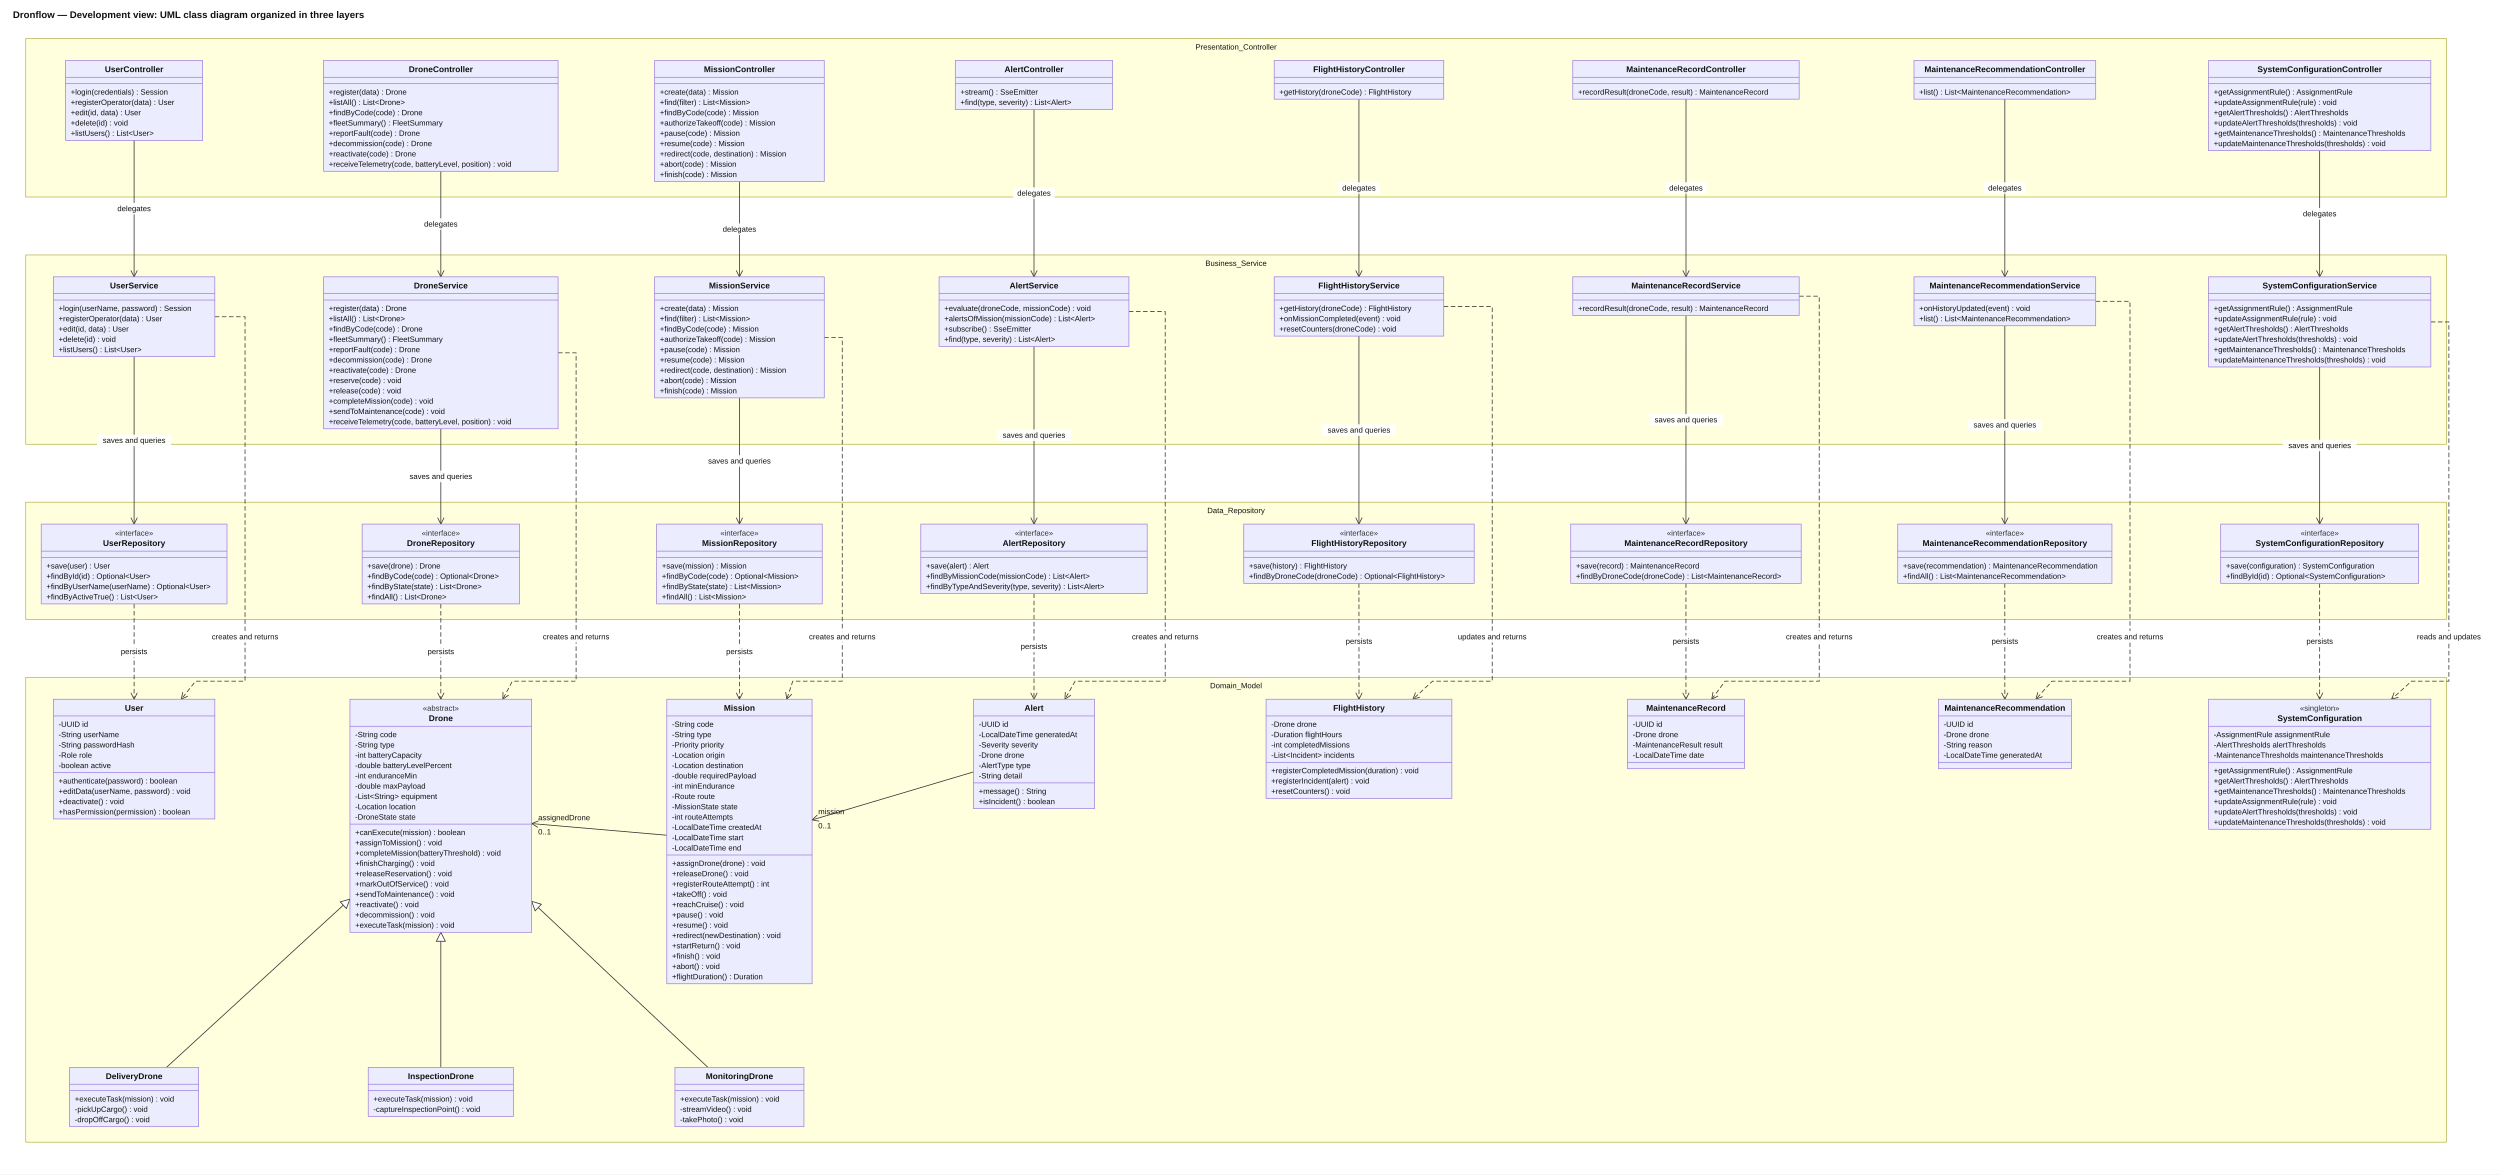
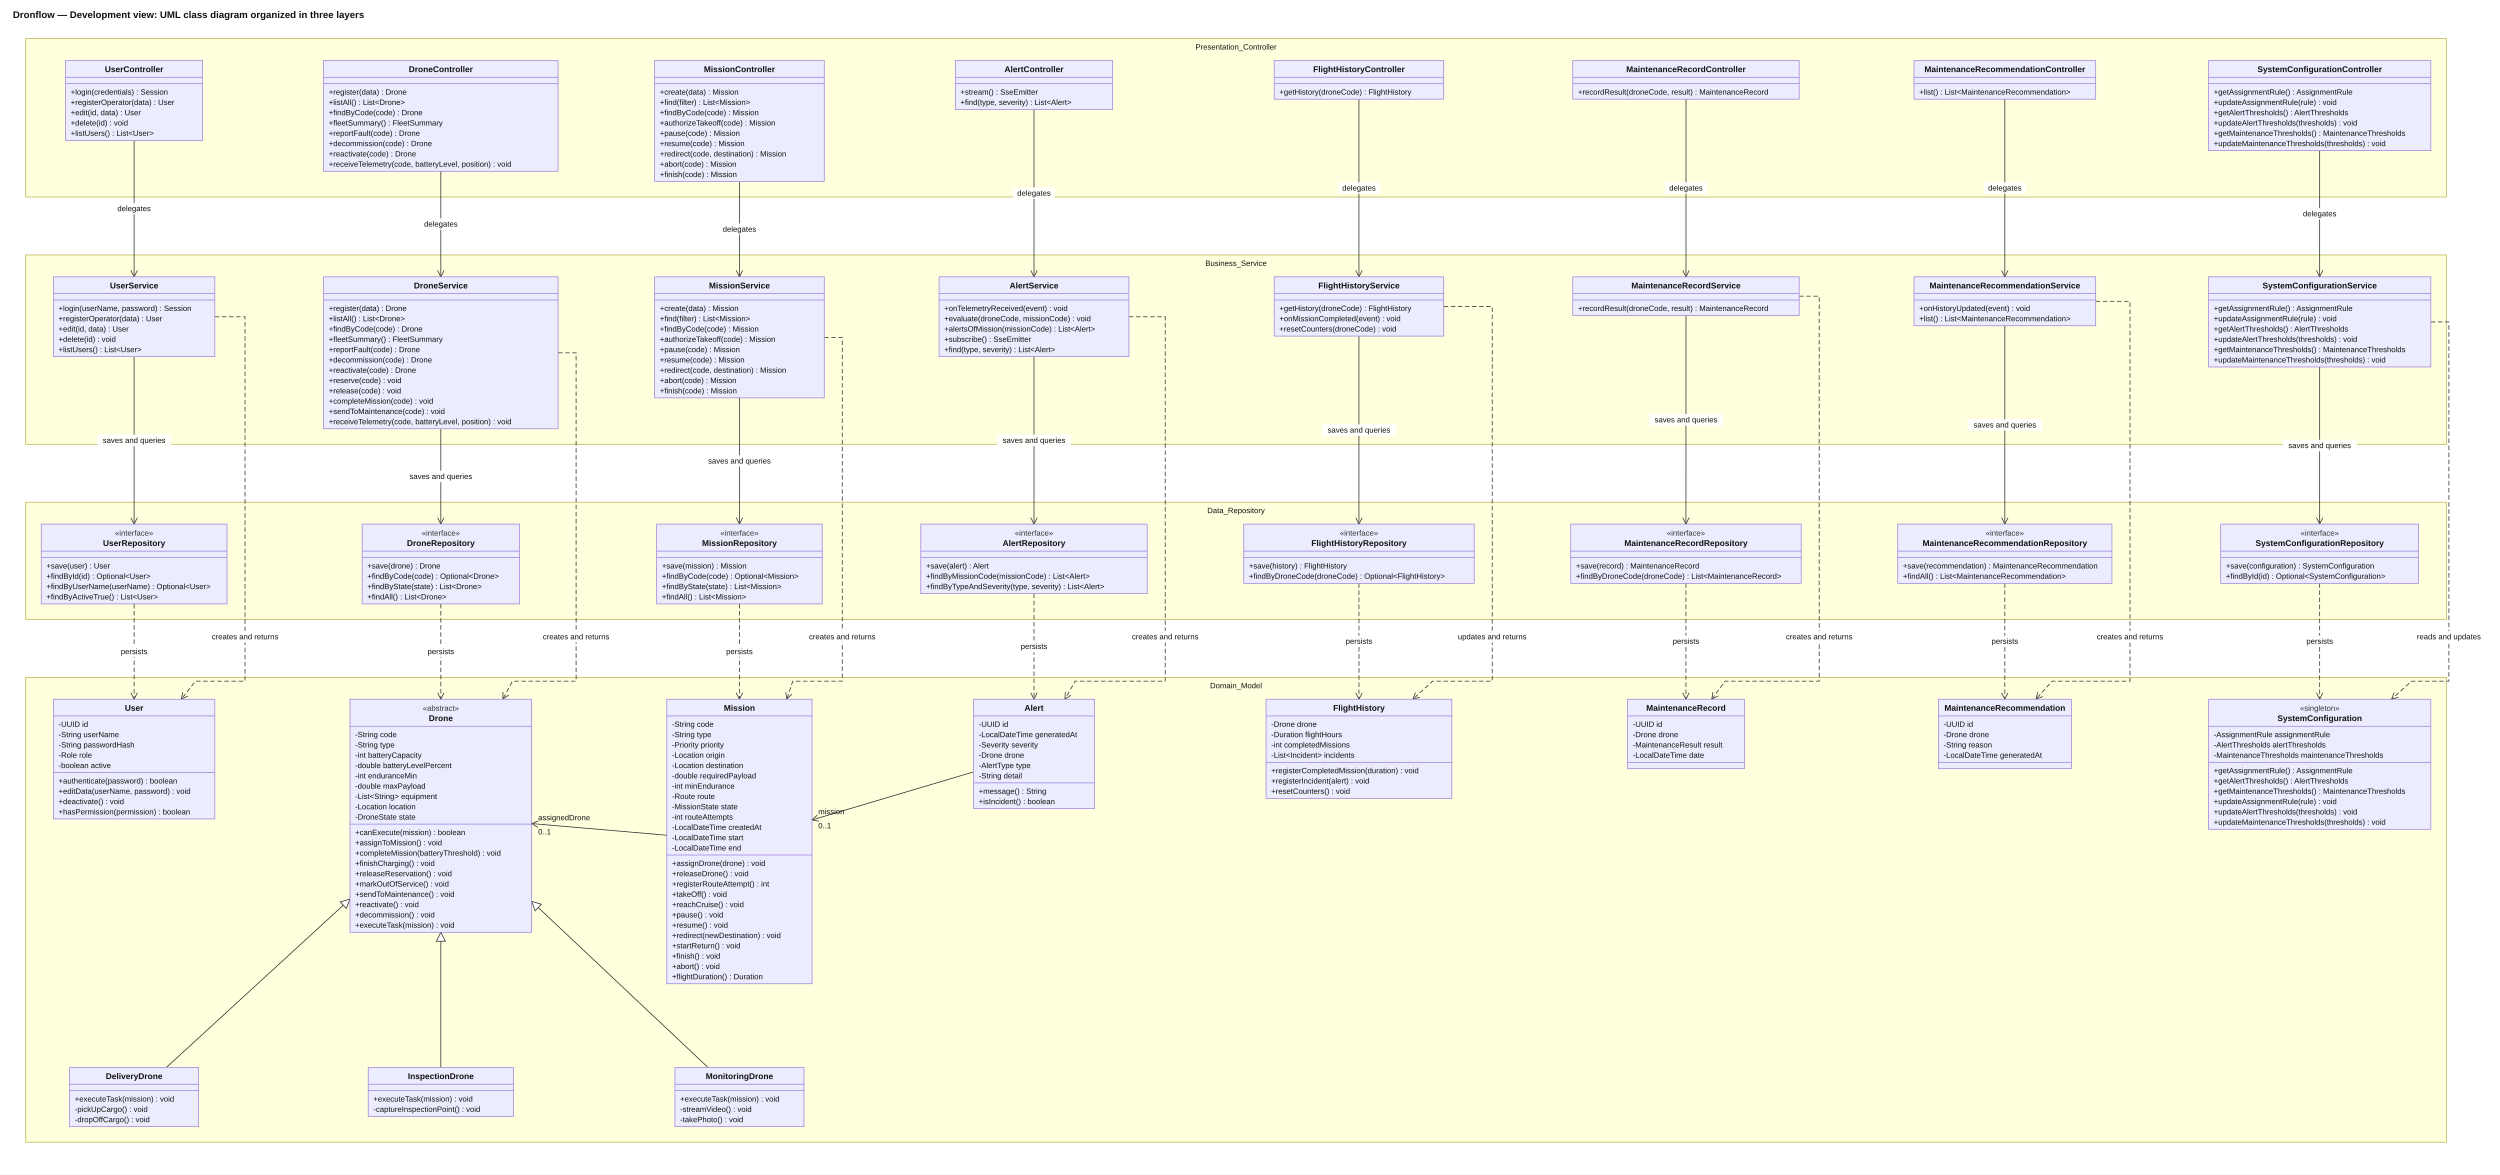
<svg xmlns="http://www.w3.org/2000/svg" width="3883" height="1824" viewBox="0 0 3883 1824" font-family="Arial, Helvetica, sans-serif">
  <defs>
    <marker id="abierta" viewBox="0 0 12 12" refX="11" refY="6" markerWidth="12" markerHeight="12" orient="auto-start-reverse" markerUnits="userSpaceOnUse">
      <path d="M1 1 L11 6 L1 11" fill="none" stroke="#333" stroke-width="1.2" />
    </marker>
    <marker id="triangulo" viewBox="0 0 16 16" refX="15" refY="8" markerWidth="16" markerHeight="16" orient="auto-start-reverse" markerUnits="userSpaceOnUse">
      <path d="M1 1 L15 8 L1 15 z" fill="#fff" stroke="#333" stroke-width="1.2" />
    </marker>
    <marker id="llena" viewBox="0 0 12 12" refX="11" refY="6" markerWidth="12" markerHeight="12" orient="auto-start-reverse" markerUnits="userSpaceOnUse">
      <path d="M1 1 L11 6 L1 11 z" fill="#1a2340" />
    </marker>
    <style>.dst{font-size:13px;fill:#1a2340} .dnm{font-size:16px;fill:#1a2340} .nm{font-size:13px;font-weight:bold;fill:#111} .st{font-size:12px;fill:#333} .mb{font-size:12px;fill:#111} .tt{font-size:15px;font-weight:bold;fill:#111}</style>
  </defs>
  <rect width="3883" height="1824" fill="#fff" />
  <text class="tt" x="20" y="28">Dronflow — Development view: UML class diagram organized in three layers</text>
  <rect x="40" y="60" width="3759.6" height="246" fill="#ffffde" stroke="#aaaa33" />
  <text class="mb" x="1919.8" y="77" text-anchor="middle">Presentation_Controller</text>
  <rect x="40" y="396" width="3759.6" height="294" fill="#ffffde" stroke="#aaaa33" />
  <text class="mb" x="1919.8" y="413" text-anchor="middle">Business_Service</text>
  <rect x="40" y="780" width="3759.6" height="182" fill="#ffffde" stroke="#aaaa33" />
  <text class="mb" x="1919.8" y="797" text-anchor="middle">Data_Repository</text>
  <rect x="40" y="1052" width="3759.6" height="722" fill="#ffffde" stroke="#aaaa33" />
  <text class="mb" x="1919.8" y="1069" text-anchor="middle">Domain_Model</text>
  <path d="M208.3 218.0 L208.3 430.0" fill="none" stroke="#333" stroke-width="1.2" marker-end="url(#abierta)" />
  <path d="M208.3 554.0 L208.3 814.0" fill="none" stroke="#333" stroke-width="1.2" marker-end="url(#abierta)" />
  <path d="M208.3 938.0 L208.3 1086.0" fill="none" stroke="#333" stroke-width="1.2" stroke-dasharray="7 4" marker-end="url(#abierta)" />
  <path d="M333.7 492.0 L380.6 492.0 L380.6 1058.0 L303.7 1058.0 L281.6 1086.0" fill="none" stroke="#333" stroke-width="1.2" stroke-dasharray="7 4" marker-end="url(#abierta)" />
  <path d="M684.7 266.0 L684.7 430.0" fill="none" stroke="#333" stroke-width="1.2" marker-end="url(#abierta)" />
  <path d="M684.7 666.0 L684.7 814.0" fill="none" stroke="#333" stroke-width="1.2" marker-end="url(#abierta)" />
  <path d="M684.7 938.0 L684.7 1086.0" fill="none" stroke="#333" stroke-width="1.2" stroke-dasharray="7 4" marker-end="url(#abierta)" />
  <path d="M866.8 548.0 L894.8 548.0 L894.8 1058.0 L795.8 1058.0 L781.0 1086.0" fill="none" stroke="#333" stroke-width="1.2" stroke-dasharray="7 4" marker-end="url(#abierta)" />
  <path d="M1148.5 282.0 L1148.5 430.0" fill="none" stroke="#333" stroke-width="1.2" marker-end="url(#abierta)" />
  <path d="M1148.5 618.0 L1148.5 814.0" fill="none" stroke="#333" stroke-width="1.2" marker-end="url(#abierta)" />
  <path d="M1148.5 938.0 L1148.5 1086.0" fill="none" stroke="#333" stroke-width="1.2" stroke-dasharray="7 4" marker-end="url(#abierta)" />
  <path d="M1280.2 524.0 L1308.2 524.0 L1308.2 1058.0 L1231.3 1058.0 L1222.0 1086.0" fill="none" stroke="#333" stroke-width="1.2" stroke-dasharray="7 4" marker-end="url(#abierta)" />
  <path d="M1606.0 170.0 L1606.0 430.0" fill="none" stroke="#333" stroke-width="1.2" marker-end="url(#abierta)" />
-   <path d="M1606.0 538.0 L1606.0 814.0" fill="none" stroke="#333" stroke-width="1.2" marker-end="url(#abierta)" />
+   <path d="M1606.0 554.0 L1606.0 814.0" fill="none" stroke="#333" stroke-width="1.2" marker-end="url(#abierta)" />
  <path d="M1606.0 922.0 L1606.0 1086.0" fill="none" stroke="#333" stroke-width="1.2" stroke-dasharray="7 4" marker-end="url(#abierta)" />
-   <path d="M1753.4 484.0 L1809.8 484.0 L1809.8 1058.0 L1669.9 1058.0 L1654.1 1086.0" fill="none" stroke="#333" stroke-width="1.2" stroke-dasharray="7 4" marker-end="url(#abierta)" />
+   <path d="M1753.4 492.0 L1809.8 492.0 L1809.8 1058.0 L1669.9 1058.0 L1654.1 1086.0" fill="none" stroke="#333" stroke-width="1.2" stroke-dasharray="7 4" marker-end="url(#abierta)" />
  <path d="M2110.7 154.0 L2110.7 430.0" fill="none" stroke="#333" stroke-width="1.2" marker-end="url(#abierta)" />
  <path d="M2110.7 522.0 L2110.7 814.0" fill="none" stroke="#333" stroke-width="1.2" marker-end="url(#abierta)" />
  <path d="M2110.7 906.0 L2110.8 1086.0" fill="none" stroke="#333" stroke-width="1.2" stroke-dasharray="7 4" marker-end="url(#abierta)" />
  <path d="M2242.4 476.0 L2317.7 476.0 L2317.7 1058.0 L2225.0 1058.0 L2194.6 1086.0" fill="none" stroke="#333" stroke-width="1.2" stroke-dasharray="7 4" marker-end="url(#abierta)" />
  <path d="M2618.7 154.0 L2618.7 430.0" fill="none" stroke="#333" stroke-width="1.2" marker-end="url(#abierta)" />
  <path d="M2618.7 490.0 L2618.6 814.0" fill="none" stroke="#333" stroke-width="1.2" marker-end="url(#abierta)" />
  <path d="M2618.6 906.0 L2618.6 1086.0" fill="none" stroke="#333" stroke-width="1.2" stroke-dasharray="7 4" marker-end="url(#abierta)" />
  <path d="M2794.5 460.0 L2825.6 460.0 L2825.6 1058.0 L2679.4 1058.0 L2658.7 1086.0" fill="none" stroke="#333" stroke-width="1.2" stroke-dasharray="7 4" marker-end="url(#abierta)" />
  <path d="M3113.9 154.0 L3113.9 430.0" fill="none" stroke="#333" stroke-width="1.2" marker-end="url(#abierta)" />
  <path d="M3113.9 506.0 L3113.9 814.0" fill="none" stroke="#333" stroke-width="1.2" marker-end="url(#abierta)" />
  <path d="M3113.9 906.0 L3113.9 1086.0" fill="none" stroke="#333" stroke-width="1.2" stroke-dasharray="7 4" marker-end="url(#abierta)" />
  <path d="M3255.1 468.0 L3308.3 468.0 L3308.3 1058.0 L3187.2 1058.0 L3162.2 1086.0" fill="none" stroke="#333" stroke-width="1.2" stroke-dasharray="7 4" marker-end="url(#abierta)" />
  <path d="M3602.9 234.0 L3602.9 430.0" fill="none" stroke="#333" stroke-width="1.2" marker-end="url(#abierta)" />
  <path d="M3602.9 570.0 L3602.9 814.0" fill="none" stroke="#333" stroke-width="1.2" marker-end="url(#abierta)" />
  <path d="M3602.9 906.0 L3602.9 1086.0" fill="none" stroke="#333" stroke-width="1.2" stroke-dasharray="7 4" marker-end="url(#abierta)" />
  <path d="M3775.6 500.0 L3803.6 500.0 L3803.6 1058.0 L3745.6 1058.0 L3714.6 1086.0" fill="none" stroke="#333" stroke-width="1.2" stroke-dasharray="7 4" marker-end="url(#abierta)" />
  <path d="M258.4 1658.0 L543.5 1396.5" fill="none" stroke="#333" stroke-width="1.2" marker-end="url(#triangulo)" />
  <path d="M684.7 1658.0 L684.7 1448.0" fill="none" stroke="#333" stroke-width="1.2" marker-end="url(#triangulo)" />
  <path d="M1099.7 1658.0 L825.8 1400.0" fill="none" stroke="#333" stroke-width="1.2" marker-end="url(#triangulo)" />
  <path d="M1035.7 1297.3 L825.8 1279.2" fill="none" stroke="#333" stroke-width="1.2" marker-end="url(#abierta)" />
  <path d="M1512.1 1198.9 L1261.3 1273.5" fill="none" stroke="#333" stroke-width="1.2" marker-end="url(#abierta)" />
  <rect x="101.8" y="94" width="213.0" height="124" fill="#ececff" stroke="#9370db" />
  <text class="nm" x="208.3" y="112" text-anchor="middle">UserController</text>
  <line x1="101.8" y1="120" x2="314.8" y2="120" stroke="#9370db" />
  <line x1="101.8" y1="130" x2="314.8" y2="130" stroke="#9370db" />
  <text class="mb" x="109.8" y="147">+login(credentials) : Session</text>
  <text class="mb" x="109.8" y="163">+registerOperator(data) : User</text>
  <text class="mb" x="109.8" y="179">+edit(id, data) : User</text>
  <text class="mb" x="109.8" y="195">+delete(id) : void</text>
  <text class="mb" x="109.8" y="211">+listUsers() : List&lt;User&gt;</text>
  <rect x="82.9" y="430" width="250.8" height="124" fill="#ececff" stroke="#9370db" />
  <text class="nm" x="208.3" y="448" text-anchor="middle">UserService</text>
  <line x1="82.9" y1="456" x2="333.7" y2="456" stroke="#9370db" />
  <line x1="82.9" y1="466" x2="333.7" y2="466" stroke="#9370db" />
  <text class="mb" x="90.9" y="483">+login(userName, password) : Session</text>
  <text class="mb" x="90.9" y="499">+registerOperator(data) : User</text>
  <text class="mb" x="90.9" y="515">+edit(id, data) : User</text>
  <text class="mb" x="90.9" y="531">+delete(id) : void</text>
  <text class="mb" x="90.9" y="547">+listUsers() : List&lt;User&gt;</text>
  <rect x="64.0" y="814" width="288.6" height="124" fill="#ececff" stroke="#9370db" />
  <text class="st" x="208.3" y="832" text-anchor="middle">«interface»</text>
  <text class="nm" x="208.3" y="848" text-anchor="middle">UserRepository</text>
  <line x1="64.0" y1="856" x2="352.6" y2="856" stroke="#9370db" />
  <line x1="64.0" y1="866" x2="352.6" y2="866" stroke="#9370db" />
  <text class="mb" x="72.0" y="883">+save(user) : User</text>
  <text class="mb" x="72.0" y="899">+findById(id) : Optional&lt;User&gt;</text>
  <text class="mb" x="72.0" y="915">+findByUserName(userName) : Optional&lt;User&gt;</text>
  <text class="mb" x="72.0" y="931">+findByActiveTrue() : List&lt;User&gt;</text>
  <rect x="82.9" y="1086" width="250.8" height="186" fill="#ececff" stroke="#9370db" />
  <text class="nm" x="208.3" y="1104" text-anchor="middle">User</text>
  <line x1="82.9" y1="1112" x2="333.7" y2="1112" stroke="#9370db" />
  <text class="mb" x="90.9" y="1129">-UUID id</text>
  <text class="mb" x="90.9" y="1145">-String userName</text>
  <text class="mb" x="90.9" y="1161">-String passwordHash</text>
  <text class="mb" x="90.9" y="1177">-Role role</text>
  <text class="mb" x="90.9" y="1193">-boolean active</text>
  <line x1="82.9" y1="1200" x2="333.7" y2="1200" stroke="#9370db" />
  <text class="mb" x="90.9" y="1217">+authenticate(password) : boolean</text>
  <text class="mb" x="90.9" y="1233">+editData(userName, password) : void</text>
  <text class="mb" x="90.9" y="1249">+deactivate() : void</text>
  <text class="mb" x="90.9" y="1265">+hasPermission(permission) : boolean</text>
  <rect x="502.6" y="94" width="364.2" height="172" fill="#ececff" stroke="#9370db" />
  <text class="nm" x="684.7" y="112" text-anchor="middle">DroneController</text>
  <line x1="502.6" y1="120" x2="866.8" y2="120" stroke="#9370db" />
  <line x1="502.6" y1="130" x2="866.8" y2="130" stroke="#9370db" />
  <text class="mb" x="510.6" y="147">+register(data) : Drone</text>
  <text class="mb" x="510.6" y="163">+listAll() : List&lt;Drone&gt;</text>
  <text class="mb" x="510.6" y="179">+findByCode(code) : Drone</text>
  <text class="mb" x="510.6" y="195">+fleetSummary() : FleetSummary</text>
  <text class="mb" x="510.6" y="211">+reportFault(code) : Drone</text>
  <text class="mb" x="510.6" y="227">+decommission(code) : Drone</text>
  <text class="mb" x="510.6" y="243">+reactivate(code) : Drone</text>
  <text class="mb" x="510.6" y="259">+receiveTelemetry(code, batteryLevel, position) : void</text>
  <rect x="502.6" y="430" width="364.2" height="236" fill="#ececff" stroke="#9370db" />
  <text class="nm" x="684.7" y="448" text-anchor="middle">DroneService</text>
  <line x1="502.6" y1="456" x2="866.8" y2="456" stroke="#9370db" />
  <line x1="502.6" y1="466" x2="866.8" y2="466" stroke="#9370db" />
  <text class="mb" x="510.6" y="483">+register(data) : Drone</text>
  <text class="mb" x="510.6" y="499">+listAll() : List&lt;Drone&gt;</text>
  <text class="mb" x="510.6" y="515">+findByCode(code) : Drone</text>
  <text class="mb" x="510.6" y="531">+fleetSummary() : FleetSummary</text>
  <text class="mb" x="510.6" y="547">+reportFault(code) : Drone</text>
  <text class="mb" x="510.6" y="563">+decommission(code) : Drone</text>
  <text class="mb" x="510.6" y="579">+reactivate(code) : Drone</text>
  <text class="mb" x="510.6" y="595">+reserve(code) : void</text>
  <text class="mb" x="510.6" y="611">+release(code) : void</text>
  <text class="mb" x="510.6" y="627">+completeMission(code) : void</text>
  <text class="mb" x="510.6" y="643">+sendToMaintenance(code) : void</text>
  <text class="mb" x="510.6" y="659">+receiveTelemetry(code, batteryLevel, position) : void</text>
  <rect x="562.45" y="814" width="244.5" height="124" fill="#ececff" stroke="#9370db" />
  <text class="st" x="684.7" y="832" text-anchor="middle">«interface»</text>
  <text class="nm" x="684.7" y="848" text-anchor="middle">DroneRepository</text>
  <line x1="562.45" y1="856" x2="806.95" y2="856" stroke="#9370db" />
  <line x1="562.45" y1="866" x2="806.95" y2="866" stroke="#9370db" />
  <text class="mb" x="570.45" y="883">+save(drone) : Drone</text>
  <text class="mb" x="570.45" y="899">+findByCode(code) : Optional&lt;Drone&gt;</text>
  <text class="mb" x="570.45" y="915">+findByState(state) : List&lt;Drone&gt;</text>
  <text class="mb" x="570.45" y="931">+findAll() : List&lt;Drone&gt;</text>
  <rect x="543.55" y="1086" width="282.3" height="362" fill="#ececff" stroke="#9370db" />
  <text class="st" x="684.7" y="1104" text-anchor="middle">«abstract»</text>
  <text class="nm" x="684.7" y="1120" text-anchor="middle">Drone</text>
  <line x1="543.55" y1="1128" x2="825.85" y2="1128" stroke="#9370db" />
  <text class="mb" x="551.55" y="1145">-String code</text>
  <text class="mb" x="551.55" y="1161">-String type</text>
  <text class="mb" x="551.55" y="1177">-int batteryCapacity</text>
  <text class="mb" x="551.55" y="1193">-double batteryLevelPercent</text>
  <text class="mb" x="551.55" y="1209">-int enduranceMin</text>
  <text class="mb" x="551.55" y="1225">-double maxPayload</text>
  <text class="mb" x="551.55" y="1241">-List&lt;String&gt; equipment</text>
  <text class="mb" x="551.55" y="1257">-Location location</text>
  <text class="mb" x="551.55" y="1273">-DroneState state</text>
  <line x1="543.55" y1="1280" x2="825.85" y2="1280" stroke="#9370db" />
  <text class="mb" x="551.55" y="1297">+canExecute(mission) : boolean</text>
  <text class="mb" x="551.55" y="1313">+assignToMission() : void</text>
  <text class="mb" x="551.55" y="1329">+completeMission(batteryThreshold) : void</text>
  <text class="mb" x="551.55" y="1345">+finishCharging() : void</text>
  <text class="mb" x="551.55" y="1361">+releaseReservation() : void</text>
  <text class="mb" x="551.55" y="1377">+markOutOfService() : void</text>
  <text class="mb" x="551.55" y="1393">+sendToMaintenance() : void</text>
  <text class="mb" x="551.55" y="1409">+reactivate() : void</text>
  <text class="mb" x="551.55" y="1425">+decommission() : void</text>
  <text class="mb" x="551.55" y="1441">+executeTask(mission) : void</text>
  <rect x="1016.8" y="94" width="263.4" height="188" fill="#ececff" stroke="#9370db" />
  <text class="nm" x="1148.5" y="112" text-anchor="middle">MissionController</text>
  <line x1="1016.8" y1="120" x2="1280.2" y2="120" stroke="#9370db" />
  <line x1="1016.8" y1="130" x2="1280.2" y2="130" stroke="#9370db" />
  <text class="mb" x="1024.8" y="147">+create(data) : Mission</text>
  <text class="mb" x="1024.8" y="163">+find(filter) : List&lt;Mission&gt;</text>
  <text class="mb" x="1024.8" y="179">+findByCode(code) : Mission</text>
  <text class="mb" x="1024.8" y="195">+authorizeTakeoff(code) : Mission</text>
  <text class="mb" x="1024.8" y="211">+pause(code) : Mission</text>
  <text class="mb" x="1024.8" y="227">+resume(code) : Mission</text>
  <text class="mb" x="1024.8" y="243">+redirect(code, destination) : Mission</text>
  <text class="mb" x="1024.8" y="259">+abort(code) : Mission</text>
  <text class="mb" x="1024.8" y="275">+finish(code) : Mission</text>
  <rect x="1016.8" y="430" width="263.4" height="188" fill="#ececff" stroke="#9370db" />
  <text class="nm" x="1148.5" y="448" text-anchor="middle">MissionService</text>
  <line x1="1016.8" y1="456" x2="1280.2" y2="456" stroke="#9370db" />
  <line x1="1016.8" y1="466" x2="1280.2" y2="466" stroke="#9370db" />
  <text class="mb" x="1024.8" y="483">+create(data) : Mission</text>
  <text class="mb" x="1024.8" y="499">+find(filter) : List&lt;Mission&gt;</text>
  <text class="mb" x="1024.8" y="515">+findByCode(code) : Mission</text>
  <text class="mb" x="1024.8" y="531">+authorizeTakeoff(code) : Mission</text>
  <text class="mb" x="1024.8" y="547">+pause(code) : Mission</text>
  <text class="mb" x="1024.8" y="563">+resume(code) : Mission</text>
  <text class="mb" x="1024.8" y="579">+redirect(code, destination) : Mission</text>
  <text class="mb" x="1024.8" y="595">+abort(code) : Mission</text>
  <text class="mb" x="1024.8" y="611">+finish(code) : Mission</text>
  <rect x="1019.95" y="814" width="257.1" height="124" fill="#ececff" stroke="#9370db" />
  <text class="st" x="1148.5" y="832" text-anchor="middle">«interface»</text>
  <text class="nm" x="1148.5" y="848" text-anchor="middle">MissionRepository</text>
  <line x1="1019.95" y1="856" x2="1277.05" y2="856" stroke="#9370db" />
  <line x1="1019.95" y1="866" x2="1277.05" y2="866" stroke="#9370db" />
  <text class="mb" x="1027.95" y="883">+save(mission) : Mission</text>
  <text class="mb" x="1027.95" y="899">+findByCode(code) : Optional&lt;Mission&gt;</text>
  <text class="mb" x="1027.95" y="915">+findByState(state) : List&lt;Mission&gt;</text>
  <text class="mb" x="1027.95" y="931">+findAll() : List&lt;Mission&gt;</text>
  <rect x="1035.7" y="1086" width="225.6" height="442" fill="#ececff" stroke="#9370db" />
  <text class="nm" x="1148.5" y="1104" text-anchor="middle">Mission</text>
  <line x1="1035.7" y1="1112" x2="1261.3" y2="1112" stroke="#9370db" />
  <text class="mb" x="1043.7" y="1129">-String code</text>
  <text class="mb" x="1043.7" y="1145">-String type</text>
  <text class="mb" x="1043.7" y="1161">-Priority priority</text>
  <text class="mb" x="1043.7" y="1177">-Location origin</text>
  <text class="mb" x="1043.7" y="1193">-Location destination</text>
  <text class="mb" x="1043.7" y="1209">-double requiredPayload</text>
  <text class="mb" x="1043.7" y="1225">-int minEndurance</text>
  <text class="mb" x="1043.7" y="1241">-Route route</text>
  <text class="mb" x="1043.7" y="1257">-MissionState state</text>
  <text class="mb" x="1043.7" y="1273">-int routeAttempts</text>
  <text class="mb" x="1043.7" y="1289">-LocalDateTime createdAt</text>
  <text class="mb" x="1043.7" y="1305">-LocalDateTime start</text>
  <text class="mb" x="1043.7" y="1321">-LocalDateTime end</text>
  <line x1="1035.7" y1="1328" x2="1261.3" y2="1328" stroke="#9370db" />
  <text class="mb" x="1043.7" y="1345">+assignDrone(drone) : void</text>
  <text class="mb" x="1043.7" y="1361">+releaseDrone() : void</text>
  <text class="mb" x="1043.7" y="1377">+registerRouteAttempt() : int</text>
  <text class="mb" x="1043.7" y="1393">+takeOff() : void</text>
  <text class="mb" x="1043.7" y="1409">+reachCruise() : void</text>
  <text class="mb" x="1043.7" y="1425">+pause() : void</text>
  <text class="mb" x="1043.7" y="1441">+resume() : void</text>
  <text class="mb" x="1043.7" y="1457">+redirect(newDestination) : void</text>
  <text class="mb" x="1043.7" y="1473">+startReturn() : void</text>
  <text class="mb" x="1043.7" y="1489">+finish() : void</text>
  <text class="mb" x="1043.7" y="1505">+abort() : void</text>
  <text class="mb" x="1043.7" y="1521">+flightDuration() : Duration</text>
  <rect x="1483.75" y="94" width="244.5" height="76" fill="#ececff" stroke="#9370db" />
  <text class="nm" x="1606" y="112" text-anchor="middle">AlertController</text>
  <line x1="1483.75" y1="120" x2="1728.25" y2="120" stroke="#9370db" />
  <line x1="1483.75" y1="130" x2="1728.25" y2="130" stroke="#9370db" />
  <text class="mb" x="1491.75" y="147">+stream() : SseEmitter</text>
  <text class="mb" x="1491.75" y="163">+find(type, severity) : List&lt;Alert&gt;</text>
-   <rect x="1458.55" y="430" width="294.9" height="108" fill="#ececff" stroke="#9370db" />
+   <rect x="1458.55" y="430" width="294.9" height="124" fill="#ececff" stroke="#9370db" />
  <text class="nm" x="1606" y="448" text-anchor="middle">AlertService</text>
  <line x1="1458.55" y1="456" x2="1753.45" y2="456" stroke="#9370db" />
  <line x1="1458.55" y1="466" x2="1753.45" y2="466" stroke="#9370db" />
-   <text class="mb" x="1466.55" y="483">+evaluate(droneCode, missionCode) : void</text>
-   <text class="mb" x="1466.55" y="499">+alertsOfMission(missionCode) : List&lt;Alert&gt;</text>
-   <text class="mb" x="1466.55" y="515">+subscribe() : SseEmitter</text>
-   <text class="mb" x="1466.55" y="531">+find(type, severity) : List&lt;Alert&gt;</text>
+   <text class="mb" x="1466.55" y="483">+onTelemetryReceived(event) : void</text>
+   <text class="mb" x="1466.55" y="499">+evaluate(droneCode, missionCode) : void</text>
+   <text class="mb" x="1466.55" y="515">+alertsOfMission(missionCode) : List&lt;Alert&gt;</text>
+   <text class="mb" x="1466.55" y="531">+subscribe() : SseEmitter</text>
+   <text class="mb" x="1466.55" y="547">+find(type, severity) : List&lt;Alert&gt;</text>
  <rect x="1430.2" y="814" width="351.6" height="108" fill="#ececff" stroke="#9370db" />
  <text class="st" x="1606" y="832" text-anchor="middle">«interface»</text>
  <text class="nm" x="1606" y="848" text-anchor="middle">AlertRepository</text>
  <line x1="1430.2" y1="856" x2="1781.8" y2="856" stroke="#9370db" />
  <line x1="1430.2" y1="866" x2="1781.8" y2="866" stroke="#9370db" />
  <text class="mb" x="1438.2" y="883">+save(alert) : Alert</text>
  <text class="mb" x="1438.2" y="899">+findByMissionCode(missionCode) : List&lt;Alert&gt;</text>
  <text class="mb" x="1438.2" y="915">+findByTypeAndSeverity(type, severity) : List&lt;Alert&gt;</text>
  <rect x="1512.1" y="1086" width="187.8" height="170" fill="#ececff" stroke="#9370db" />
  <text class="nm" x="1606.0" y="1104" text-anchor="middle">Alert</text>
  <line x1="1512.1" y1="1112" x2="1699.9" y2="1112" stroke="#9370db" />
  <text class="mb" x="1520.1" y="1129">-UUID id</text>
  <text class="mb" x="1520.1" y="1145">-LocalDateTime generatedAt</text>
  <text class="mb" x="1520.1" y="1161">-Severity severity</text>
  <text class="mb" x="1520.1" y="1177">-Drone drone</text>
  <text class="mb" x="1520.1" y="1193">-AlertType type</text>
  <text class="mb" x="1520.1" y="1209">-String detail</text>
  <line x1="1512.1" y1="1216" x2="1699.9" y2="1216" stroke="#9370db" />
  <text class="mb" x="1520.1" y="1233">+message() : String</text>
  <text class="mb" x="1520.1" y="1249">+isIncident() : boolean</text>
  <rect x="1979.05" y="94" width="263.4" height="60" fill="#ececff" stroke="#9370db" />
  <text class="nm" x="2110.75" y="112" text-anchor="middle">FlightHistoryController</text>
  <line x1="1979.05" y1="120" x2="2242.45" y2="120" stroke="#9370db" />
  <line x1="1979.05" y1="130" x2="2242.45" y2="130" stroke="#9370db" />
  <text class="mb" x="1987.05" y="147">+getHistory(droneCode) : FlightHistory</text>
  <rect x="1979.05" y="430" width="263.4" height="92" fill="#ececff" stroke="#9370db" />
  <text class="nm" x="2110.75" y="448" text-anchor="middle">FlightHistoryService</text>
  <line x1="1979.05" y1="456" x2="2242.45" y2="456" stroke="#9370db" />
  <line x1="1979.05" y1="466" x2="2242.45" y2="466" stroke="#9370db" />
  <text class="mb" x="1987.05" y="483">+getHistory(droneCode) : FlightHistory</text>
  <text class="mb" x="1987.05" y="499">+onMissionCompleted(event) : void</text>
  <text class="mb" x="1987.05" y="515">+resetCounters(droneCode) : void</text>
  <rect x="1931.8" y="814" width="357.9" height="92" fill="#ececff" stroke="#9370db" />
  <text class="st" x="2110.75" y="832" text-anchor="middle">«interface»</text>
  <text class="nm" x="2110.75" y="848" text-anchor="middle">FlightHistoryRepository</text>
  <line x1="1931.8" y1="856" x2="2289.7" y2="856" stroke="#9370db" />
  <line x1="1931.8" y1="866" x2="2289.7" y2="866" stroke="#9370db" />
  <text class="mb" x="1939.8" y="883">+save(history) : FlightHistory</text>
  <text class="mb" x="1939.8" y="899">+findByDroneCode(droneCode) : Optional&lt;FlightHistory&gt;</text>
  <rect x="1966.45" y="1086" width="288.6" height="154" fill="#ececff" stroke="#9370db" />
  <text class="nm" x="2110.75" y="1104" text-anchor="middle">FlightHistory</text>
  <line x1="1966.45" y1="1112" x2="2255.05" y2="1112" stroke="#9370db" />
  <text class="mb" x="1974.45" y="1129">-Drone drone</text>
  <text class="mb" x="1974.45" y="1145">-Duration flightHours</text>
  <text class="mb" x="1974.45" y="1161">-int completedMissions</text>
  <text class="mb" x="1974.45" y="1177">-List&lt;Incident&gt; incidents</text>
  <line x1="1966.45" y1="1184" x2="2255.05" y2="1184" stroke="#9370db" />
  <text class="mb" x="1974.45" y="1201">+registerCompletedMission(duration) : void</text>
  <text class="mb" x="1974.45" y="1217">+registerIncident(alert) : void</text>
  <text class="mb" x="1974.45" y="1233">+resetCounters() : void</text>
  <rect x="2442.85" y="94" width="351.6" height="60" fill="#ececff" stroke="#9370db" />
  <text class="nm" x="2618.65" y="112" text-anchor="middle">MaintenanceRecordController</text>
  <line x1="2442.85" y1="120" x2="2794.45" y2="120" stroke="#9370db" />
  <line x1="2442.85" y1="130" x2="2794.45" y2="130" stroke="#9370db" />
  <text class="mb" x="2450.85" y="147">+recordResult(droneCode, result) : MaintenanceRecord</text>
  <rect x="2442.85" y="430" width="351.6" height="60" fill="#ececff" stroke="#9370db" />
  <text class="nm" x="2618.65" y="448" text-anchor="middle">MaintenanceRecordService</text>
  <line x1="2442.85" y1="456" x2="2794.45" y2="456" stroke="#9370db" />
  <line x1="2442.85" y1="466" x2="2794.45" y2="466" stroke="#9370db" />
  <text class="mb" x="2450.85" y="483">+recordResult(droneCode, result) : MaintenanceRecord</text>
  <rect x="2439.7" y="814" width="357.9" height="92" fill="#ececff" stroke="#9370db" />
  <text class="st" x="2618.65" y="832" text-anchor="middle">«interface»</text>
  <text class="nm" x="2618.65" y="848" text-anchor="middle">MaintenanceRecordRepository</text>
  <line x1="2439.7" y1="856" x2="2797.6" y2="856" stroke="#9370db" />
  <line x1="2439.7" y1="866" x2="2797.6" y2="866" stroke="#9370db" />
  <text class="mb" x="2447.7" y="883">+save(record) : MaintenanceRecord</text>
  <text class="mb" x="2447.7" y="899">+findByDroneCode(droneCode) : List&lt;MaintenanceRecord&gt;</text>
  <rect x="2527.9" y="1086" width="181.5" height="108" fill="#ececff" stroke="#9370db" />
  <text class="nm" x="2618.65" y="1104" text-anchor="middle">MaintenanceRecord</text>
  <line x1="2527.9" y1="1112" x2="2709.4" y2="1112" stroke="#9370db" />
  <text class="mb" x="2535.9" y="1129">-UUID id</text>
  <text class="mb" x="2535.9" y="1145">-Drone drone</text>
  <text class="mb" x="2535.9" y="1161">-MaintenanceResult result</text>
  <text class="mb" x="2535.9" y="1177">-LocalDateTime date</text>
  <line x1="2527.9" y1="1184" x2="2709.4" y2="1184" stroke="#9370db" />
  <rect x="2972.8" y="94" width="282.3" height="60" fill="#ececff" stroke="#9370db" />
  <text class="nm" x="3113.95" y="112" text-anchor="middle">MaintenanceRecommendationController</text>
  <line x1="2972.8" y1="120" x2="3255.1" y2="120" stroke="#9370db" />
  <line x1="2972.8" y1="130" x2="3255.1" y2="130" stroke="#9370db" />
  <text class="mb" x="2980.8" y="147">+list() : List&lt;MaintenanceRecommendation&gt;</text>
  <rect x="2972.8" y="430" width="282.3" height="76" fill="#ececff" stroke="#9370db" />
  <text class="nm" x="3113.95" y="448" text-anchor="middle">MaintenanceRecommendationService</text>
  <line x1="2972.8" y1="456" x2="3255.1" y2="456" stroke="#9370db" />
  <line x1="2972.8" y1="466" x2="3255.1" y2="466" stroke="#9370db" />
  <text class="mb" x="2980.8" y="483">+onHistoryUpdated(event) : void</text>
  <text class="mb" x="2980.8" y="499">+list() : List&lt;MaintenanceRecommendation&gt;</text>
  <rect x="2947.6" y="814" width="332.7" height="92" fill="#ececff" stroke="#9370db" />
  <text class="st" x="3113.95" y="832" text-anchor="middle">«interface»</text>
  <text class="nm" x="3113.95" y="848" text-anchor="middle">MaintenanceRecommendationRepository</text>
  <line x1="2947.6" y1="856" x2="3280.3" y2="856" stroke="#9370db" />
  <line x1="2947.6" y1="866" x2="3280.3" y2="866" stroke="#9370db" />
  <text class="mb" x="2955.6" y="883">+save(recommendation) : MaintenanceRecommendation</text>
  <text class="mb" x="2955.6" y="899">+findAll() : List&lt;MaintenanceRecommendation&gt;</text>
  <rect x="3010.7" y="1086" width="206.5" height="108" fill="#ececff" stroke="#9370db" />
  <text class="nm" x="3113.95" y="1104" text-anchor="middle">MaintenanceRecommendation</text>
  <line x1="3010.7" y1="1112" x2="3217.2" y2="1112" stroke="#9370db" />
  <text class="mb" x="3018.7" y="1129">-UUID id</text>
  <text class="mb" x="3018.7" y="1145">-Drone drone</text>
  <text class="mb" x="3018.7" y="1161">-String reason</text>
  <text class="mb" x="3018.7" y="1177">-LocalDateTime generatedAt</text>
  <line x1="3010.7" y1="1184" x2="3217.2" y2="1184" stroke="#9370db" />
  <rect x="3430.3" y="94" width="345.3" height="140" fill="#ececff" stroke="#9370db" />
  <text class="nm" x="3602.95" y="112" text-anchor="middle">SystemConfigurationController</text>
  <line x1="3430.3" y1="120" x2="3775.6" y2="120" stroke="#9370db" />
  <line x1="3430.3" y1="130" x2="3775.6" y2="130" stroke="#9370db" />
  <text class="mb" x="3438.3" y="147">+getAssignmentRule() : AssignmentRule</text>
  <text class="mb" x="3438.3" y="163">+updateAssignmentRule(rule) : void</text>
  <text class="mb" x="3438.3" y="179">+getAlertThresholds() : AlertThresholds</text>
  <text class="mb" x="3438.3" y="195">+updateAlertThresholds(thresholds) : void</text>
  <text class="mb" x="3438.3" y="211">+getMaintenanceThresholds() : MaintenanceThresholds</text>
  <text class="mb" x="3438.3" y="227">+updateMaintenanceThresholds(thresholds) : void</text>
  <rect x="3430.3" y="430" width="345.3" height="140" fill="#ececff" stroke="#9370db" />
  <text class="nm" x="3602.95" y="448" text-anchor="middle">SystemConfigurationService</text>
  <line x1="3430.3" y1="456" x2="3775.6" y2="456" stroke="#9370db" />
  <line x1="3430.3" y1="466" x2="3775.6" y2="466" stroke="#9370db" />
  <text class="mb" x="3438.3" y="483">+getAssignmentRule() : AssignmentRule</text>
  <text class="mb" x="3438.3" y="499">+updateAssignmentRule(rule) : void</text>
  <text class="mb" x="3438.3" y="515">+getAlertThresholds() : AlertThresholds</text>
  <text class="mb" x="3438.3" y="531">+updateAlertThresholds(thresholds) : void</text>
  <text class="mb" x="3438.3" y="547">+getMaintenanceThresholds() : MaintenanceThresholds</text>
  <text class="mb" x="3438.3" y="563">+updateMaintenanceThresholds(thresholds) : void</text>
  <rect x="3449.2" y="814" width="307.5" height="92" fill="#ececff" stroke="#9370db" />
  <text class="st" x="3602.95" y="832" text-anchor="middle">«interface»</text>
  <text class="nm" x="3602.95" y="848" text-anchor="middle">SystemConfigurationRepository</text>
  <line x1="3449.2" y1="856" x2="3756.7" y2="856" stroke="#9370db" />
  <line x1="3449.2" y1="866" x2="3756.7" y2="866" stroke="#9370db" />
  <text class="mb" x="3457.2" y="883">+save(configuration) : SystemConfiguration</text>
  <text class="mb" x="3457.2" y="899">+findById(id) : Optional&lt;SystemConfiguration&gt;</text>
  <rect x="3430.3" y="1086" width="345.3" height="202" fill="#ececff" stroke="#9370db" />
  <text class="st" x="3602.95" y="1104" text-anchor="middle">«singleton»</text>
  <text class="nm" x="3602.95" y="1120" text-anchor="middle">SystemConfiguration</text>
  <line x1="3430.3" y1="1128" x2="3775.6" y2="1128" stroke="#9370db" />
  <text class="mb" x="3438.3" y="1145">-AssignmentRule assignmentRule</text>
  <text class="mb" x="3438.3" y="1161">-AlertThresholds alertThresholds</text>
  <text class="mb" x="3438.3" y="1177">-MaintenanceThresholds maintenanceThresholds</text>
  <line x1="3430.3" y1="1184" x2="3775.6" y2="1184" stroke="#9370db" />
  <text class="mb" x="3438.3" y="1201">+getAssignmentRule() : AssignmentRule</text>
  <text class="mb" x="3438.3" y="1217">+getAlertThresholds() : AlertThresholds</text>
  <text class="mb" x="3438.3" y="1233">+getMaintenanceThresholds() : MaintenanceThresholds</text>
  <text class="mb" x="3438.3" y="1249">+updateAssignmentRule(rule) : void</text>
  <text class="mb" x="3438.3" y="1265">+updateAlertThresholds(thresholds) : void</text>
  <text class="mb" x="3438.3" y="1281">+updateMaintenanceThresholds(thresholds) : void</text>
  <rect x="108.1" y="1658" width="200.4" height="92" fill="#ececff" stroke="#9370db" />
  <text class="nm" x="208.3" y="1676" text-anchor="middle">DeliveryDrone</text>
  <line x1="108.1" y1="1684" x2="308.5" y2="1684" stroke="#9370db" />
  <line x1="108.1" y1="1694" x2="308.5" y2="1694" stroke="#9370db" />
  <text class="mb" x="116.1" y="1711">+executeTask(mission) : void</text>
  <text class="mb" x="116.1" y="1727">-pickUpCargo() : void</text>
  <text class="mb" x="116.1" y="1743">-dropOffCargo() : void</text>
  <rect x="571.9" y="1658" width="225.6" height="76" fill="#ececff" stroke="#9370db" />
  <text class="nm" x="684.7" y="1676" text-anchor="middle">InspectionDrone</text>
  <line x1="571.9" y1="1684" x2="797.5" y2="1684" stroke="#9370db" />
  <line x1="571.9" y1="1694" x2="797.5" y2="1694" stroke="#9370db" />
  <text class="mb" x="579.9" y="1711">+executeTask(mission) : void</text>
  <text class="mb" x="579.9" y="1727">-captureInspectionPoint() : void</text>
  <rect x="1048.3" y="1658" width="200.4" height="92" fill="#ececff" stroke="#9370db" />
  <text class="nm" x="1148.5" y="1676" text-anchor="middle">MonitoringDrone</text>
  <line x1="1048.3" y1="1684" x2="1248.7" y2="1684" stroke="#9370db" />
  <line x1="1048.3" y1="1694" x2="1248.7" y2="1694" stroke="#9370db" />
  <text class="mb" x="1056.3" y="1711">+executeTask(mission) : void</text>
  <text class="mb" x="1056.3" y="1727">-streamVideo() : void</text>
  <text class="mb" x="1056.3" y="1743">-takePhoto() : void</text>
  <rect x="175.95" y="315.0" width="64.7" height="18" fill="#fff" opacity="0.92" />
  <text class="mb" x="208.3" y="328.0" text-anchor="middle">delegates</text>
  <rect x="150.75" y="675.0" width="115.1" height="18" fill="#fff" opacity="0.92" />
  <text class="mb" x="208.3" y="688.0" text-anchor="middle">saves and queries</text>
  <rect x="179.1" y="1003.0" width="58.4" height="18" fill="#fff" opacity="0.92" />
  <text class="mb" x="208.3" y="1016.0" text-anchor="middle">persists</text>
  <rect x="316.75" y="980.0" width="127.7" height="18" fill="#fff" opacity="0.92" />
  <text class="mb" x="380.6" y="993.0" text-anchor="middle">creates and returns</text>
  <rect x="652.35" y="339.0" width="64.7" height="18" fill="#fff" opacity="0.92" />
  <text class="mb" x="684.7" y="352.0" text-anchor="middle">delegates</text>
  <rect x="627.15" y="731.0" width="115.1" height="18" fill="#fff" opacity="0.92" />
  <text class="mb" x="684.7" y="744.0" text-anchor="middle">saves and queries</text>
  <rect x="655.5" y="1003.0" width="58.4" height="18" fill="#fff" opacity="0.92" />
  <text class="mb" x="684.7" y="1016.0" text-anchor="middle">persists</text>
  <rect x="830.95" y="980.0" width="127.7" height="18" fill="#fff" opacity="0.92" />
  <text class="mb" x="894.8" y="993.0" text-anchor="middle">creates and returns</text>
  <rect x="1116.15" y="347.0" width="64.7" height="18" fill="#fff" opacity="0.92" />
  <text class="mb" x="1148.5" y="360.0" text-anchor="middle">delegates</text>
  <rect x="1090.95" y="707.0" width="115.1" height="18" fill="#fff" opacity="0.92" />
  <text class="mb" x="1148.5" y="720.0" text-anchor="middle">saves and queries</text>
  <rect x="1119.3" y="1003.0" width="58.4" height="18" fill="#fff" opacity="0.92" />
  <text class="mb" x="1148.5" y="1016.0" text-anchor="middle">persists</text>
  <rect x="1244.35" y="980.0" width="127.7" height="18" fill="#fff" opacity="0.92" />
  <text class="mb" x="1308.2" y="993.0" text-anchor="middle">creates and returns</text>
  <rect x="1573.65" y="291.0" width="64.7" height="18" fill="#fff" opacity="0.92" />
  <text class="mb" x="1606" y="304.0" text-anchor="middle">delegates</text>
-   <rect x="1548.45" y="667.0" width="115.1" height="18" fill="#fff" opacity="0.92" />
-   <text class="mb" x="1606" y="680.0" text-anchor="middle">saves and queries</text>
+   <rect x="1548.45" y="675.0" width="115.1" height="18" fill="#fff" opacity="0.92" />
+   <text class="mb" x="1606" y="688.0" text-anchor="middle">saves and queries</text>
  <rect x="1576.8" y="995.0" width="58.4" height="18" fill="#fff" opacity="0.92" />
  <text class="mb" x="1606.0" y="1008.0" text-anchor="middle">persists</text>
  <rect x="1745.95" y="980.0" width="127.7" height="18" fill="#fff" opacity="0.92" />
  <text class="mb" x="1809.8" y="993.0" text-anchor="middle">creates and returns</text>
  <rect x="2078.4" y="283.0" width="64.7" height="18" fill="#fff" opacity="0.92" />
  <text class="mb" x="2110.75" y="296.0" text-anchor="middle">delegates</text>
  <rect x="2053.2" y="659.0" width="115.1" height="18" fill="#fff" opacity="0.92" />
  <text class="mb" x="2110.75" y="672.0" text-anchor="middle">saves and queries</text>
  <rect x="2081.55" y="987.0" width="58.4" height="18" fill="#fff" opacity="0.92" />
  <text class="mb" x="2110.75" y="1000.0" text-anchor="middle">persists</text>
  <rect x="2253.85" y="980.0" width="127.7" height="18" fill="#fff" opacity="0.92" />
  <text class="mb" x="2317.7" y="993.0" text-anchor="middle">updates and returns</text>
  <rect x="2586.3" y="283.0" width="64.7" height="18" fill="#fff" opacity="0.92" />
  <text class="mb" x="2618.65" y="296.0" text-anchor="middle">delegates</text>
  <rect x="2561.1" y="643.0" width="115.1" height="18" fill="#fff" opacity="0.92" />
  <text class="mb" x="2618.65" y="656.0" text-anchor="middle">saves and queries</text>
  <rect x="2589.45" y="987.0" width="58.4" height="18" fill="#fff" opacity="0.92" />
  <text class="mb" x="2618.65" y="1000.0" text-anchor="middle">persists</text>
  <rect x="2761.75" y="980.0" width="127.7" height="18" fill="#fff" opacity="0.92" />
  <text class="mb" x="2825.6" y="993.0" text-anchor="middle">creates and returns</text>
  <rect x="3081.6" y="283.0" width="64.7" height="18" fill="#fff" opacity="0.92" />
  <text class="mb" x="3113.95" y="296.0" text-anchor="middle">delegates</text>
  <rect x="3056.4" y="651.0" width="115.1" height="18" fill="#fff" opacity="0.92" />
  <text class="mb" x="3113.95" y="664.0" text-anchor="middle">saves and queries</text>
  <rect x="3084.75" y="987.0" width="58.4" height="18" fill="#fff" opacity="0.92" />
  <text class="mb" x="3113.95" y="1000.0" text-anchor="middle">persists</text>
  <rect x="3244.45" y="980.0" width="127.7" height="18" fill="#fff" opacity="0.92" />
  <text class="mb" x="3308.3" y="993.0" text-anchor="middle">creates and returns</text>
  <rect x="3570.6" y="323.0" width="64.7" height="18" fill="#fff" opacity="0.92" />
  <text class="mb" x="3602.95" y="336.0" text-anchor="middle">delegates</text>
  <rect x="3545.4" y="683.0" width="115.1" height="18" fill="#fff" opacity="0.92" />
  <text class="mb" x="3602.95" y="696.0" text-anchor="middle">saves and queries</text>
  <rect x="3573.75" y="987.0" width="58.4" height="18" fill="#fff" opacity="0.92" />
  <text class="mb" x="3602.95" y="1000.0" text-anchor="middle">persists</text>
  <rect x="3746.05" y="980.0" width="115.1" height="18" fill="#fff" opacity="0.92" />
  <text class="mb" x="3803.6" y="993.0" text-anchor="middle">reads and updates</text>
  <text class="mb" x="835.813" y="1274.033" text-anchor="start">assignedDrone</text>
  <text class="mb" x="835.813" y="1296.033" text-anchor="start">0..1</text>
  <text class="mb" x="1270.885" y="1264.619" text-anchor="start">mission</text>
  <text class="mb" x="1270.885" y="1286.619" text-anchor="start">0..1</text>
</svg>
